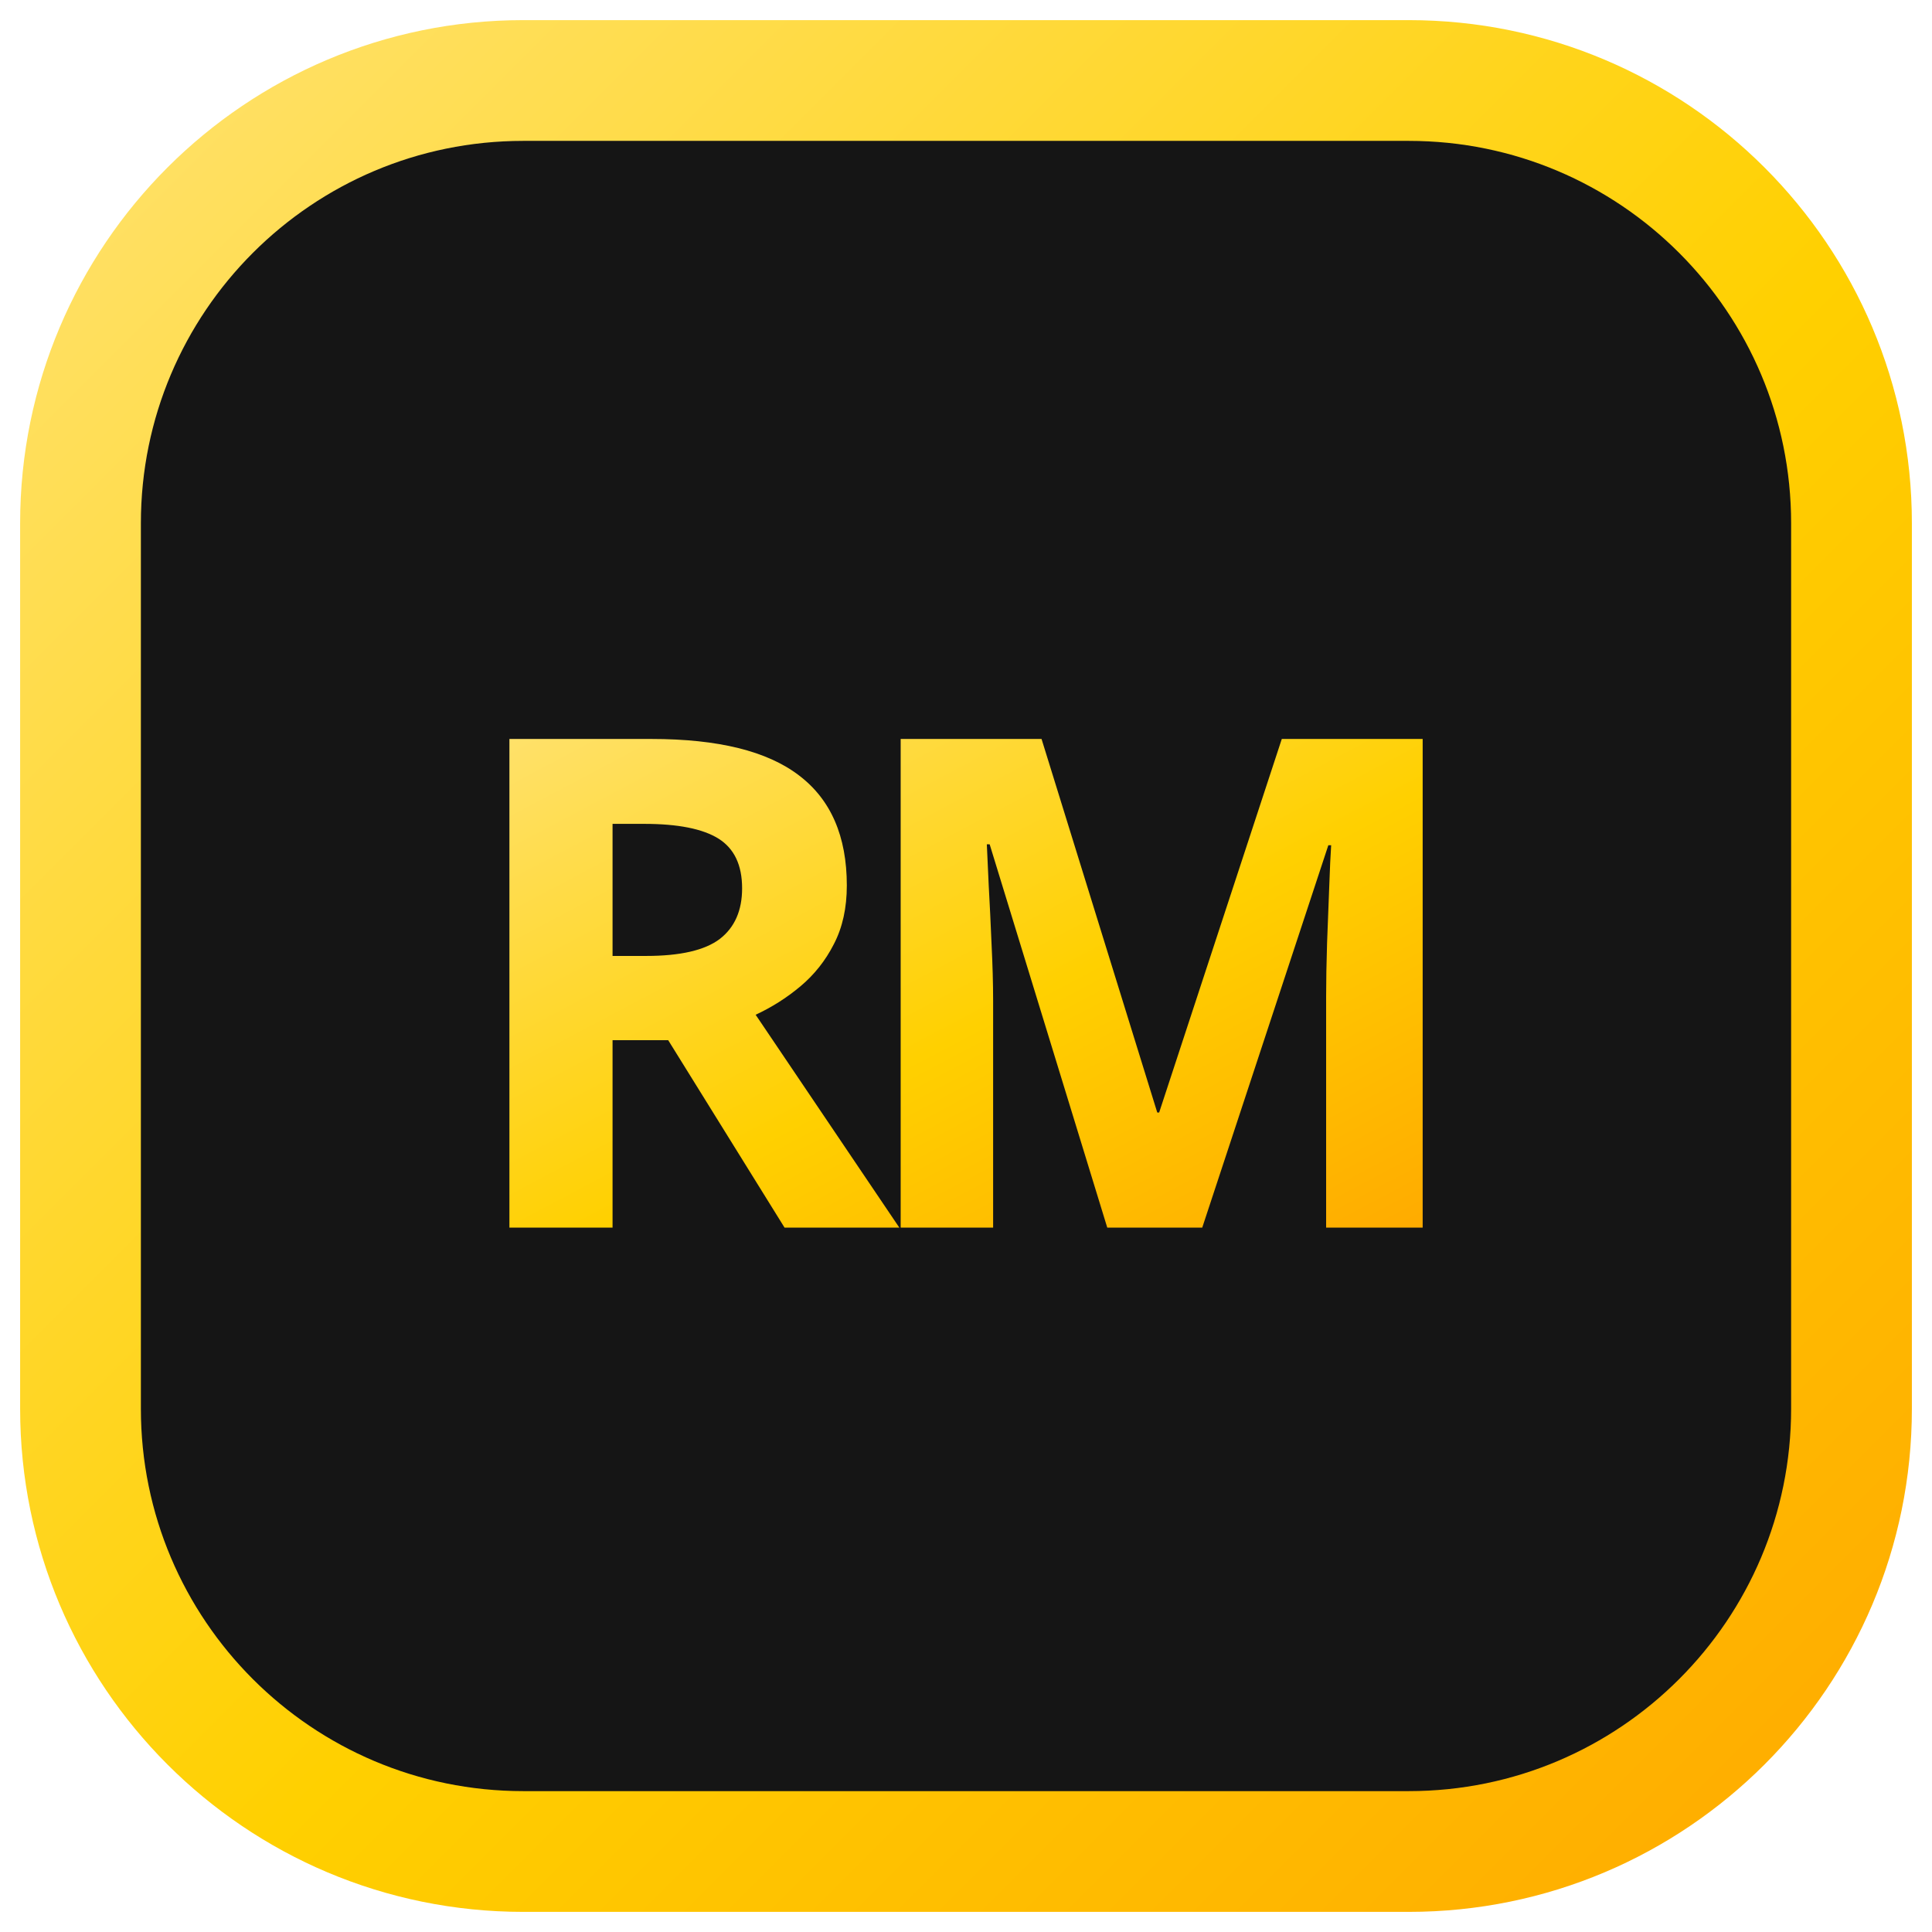
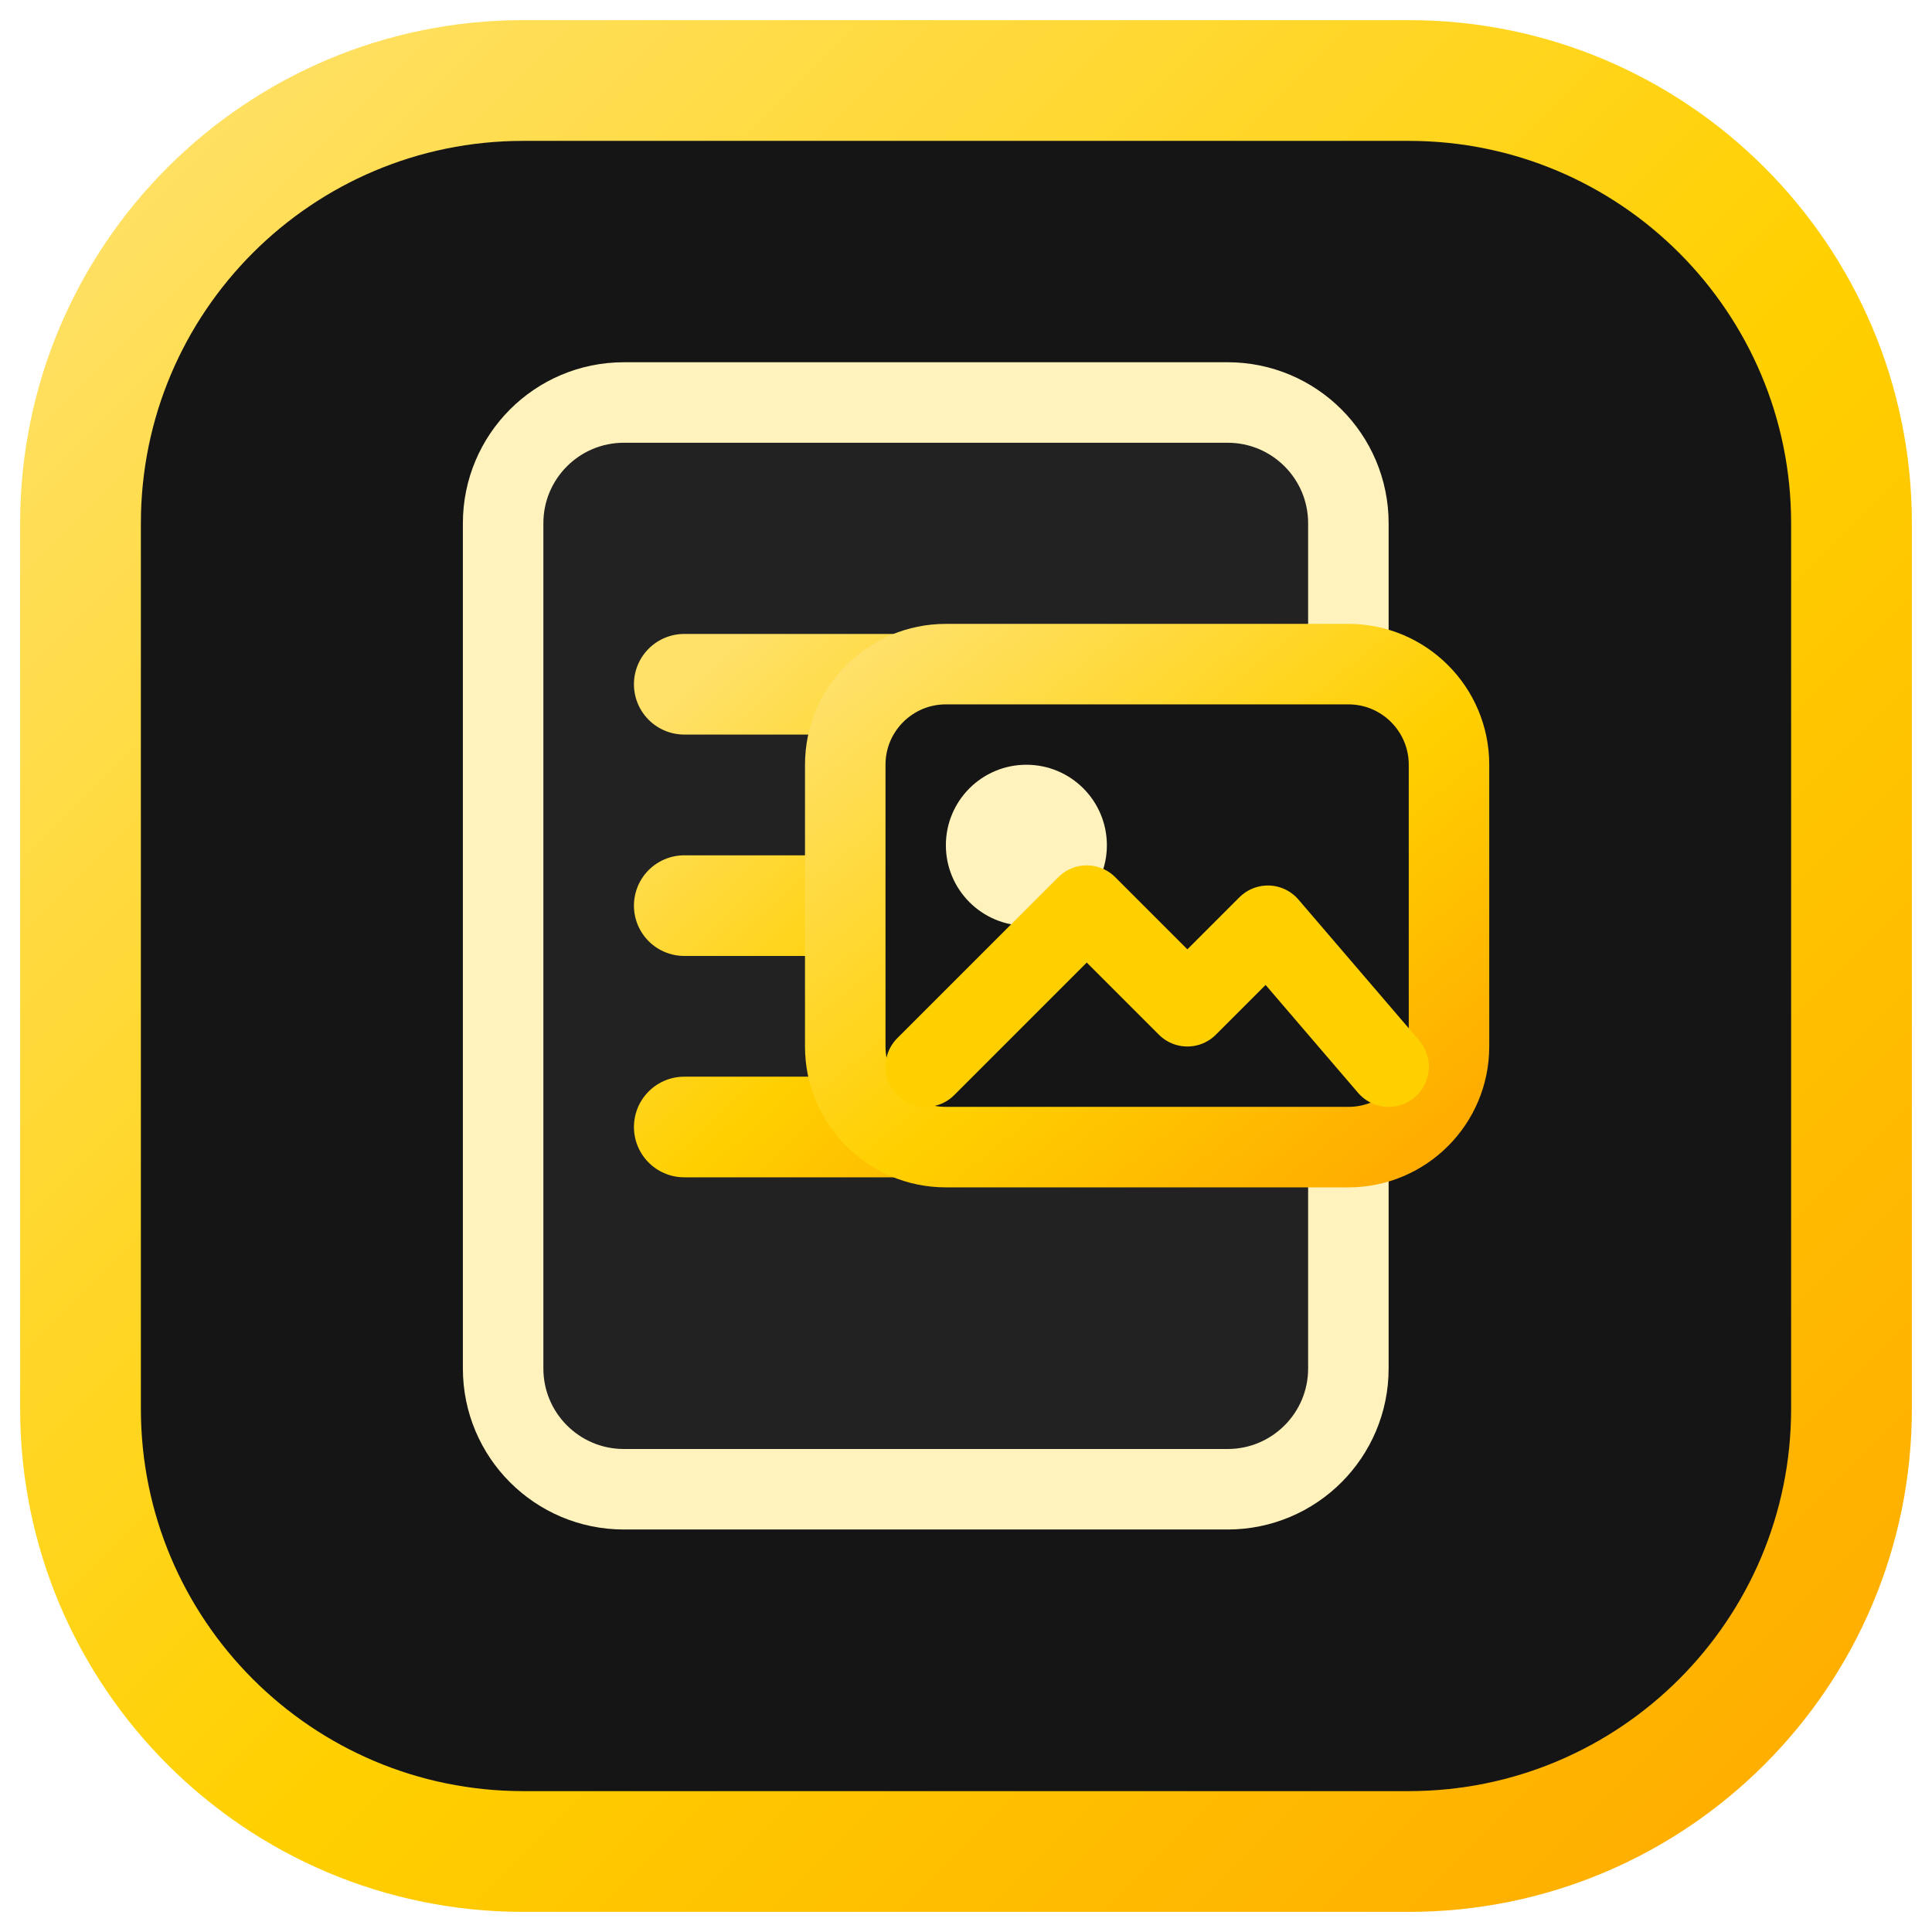
<svg xmlns="http://www.w3.org/2000/svg" viewBox="0 0 96 96" role="img" aria-label="FPContentManager mark">
  <defs>
    <linearGradient id="fpcontent-gold" x1="0%" x2="100%" y1="0%" y2="100%">
      <stop offset="0%" stop-color="#ffe16a" />
      <stop offset="55%" stop-color="#ffd000" />
      <stop offset="100%" stop-color="#ffab00" />
    </linearGradient>
  </defs>
  <rect x="4" y="4" width="88" height="88" rx="22" fill="#151515" stroke="url(#fpcontent-gold)" stroke-width="6" />
-   <text x="48" y="61" text-anchor="middle" font-family="Trebuchet MS, Verdana, sans-serif" font-size="34" font-weight="900" letter-spacing="-3" fill="url(#fpcontent-gold)">RM</text>
+   <rect x="25" y="20" width="42" height="54" rx="6" fill="#222" stroke="#fff2bd" stroke-width="4" />
+   <path d="M34 34h24M34 45h24M34 56h14" stroke="url(#fpcontent-gold)" stroke-width="5" stroke-linecap="round" />
+   <rect x="42" y="33" width="30" height="24" rx="5" fill="#151515" stroke="url(#fpcontent-gold)" stroke-width="4" />
+   <circle cx="51" cy="42" r="4" fill="#fff2bd" />
+   <path d="m46 53 8-8 5 5 4-4 6 7" fill="none" stroke="#ffd000" stroke-width="4" stroke-linecap="round" stroke-linejoin="round" />
</svg>
